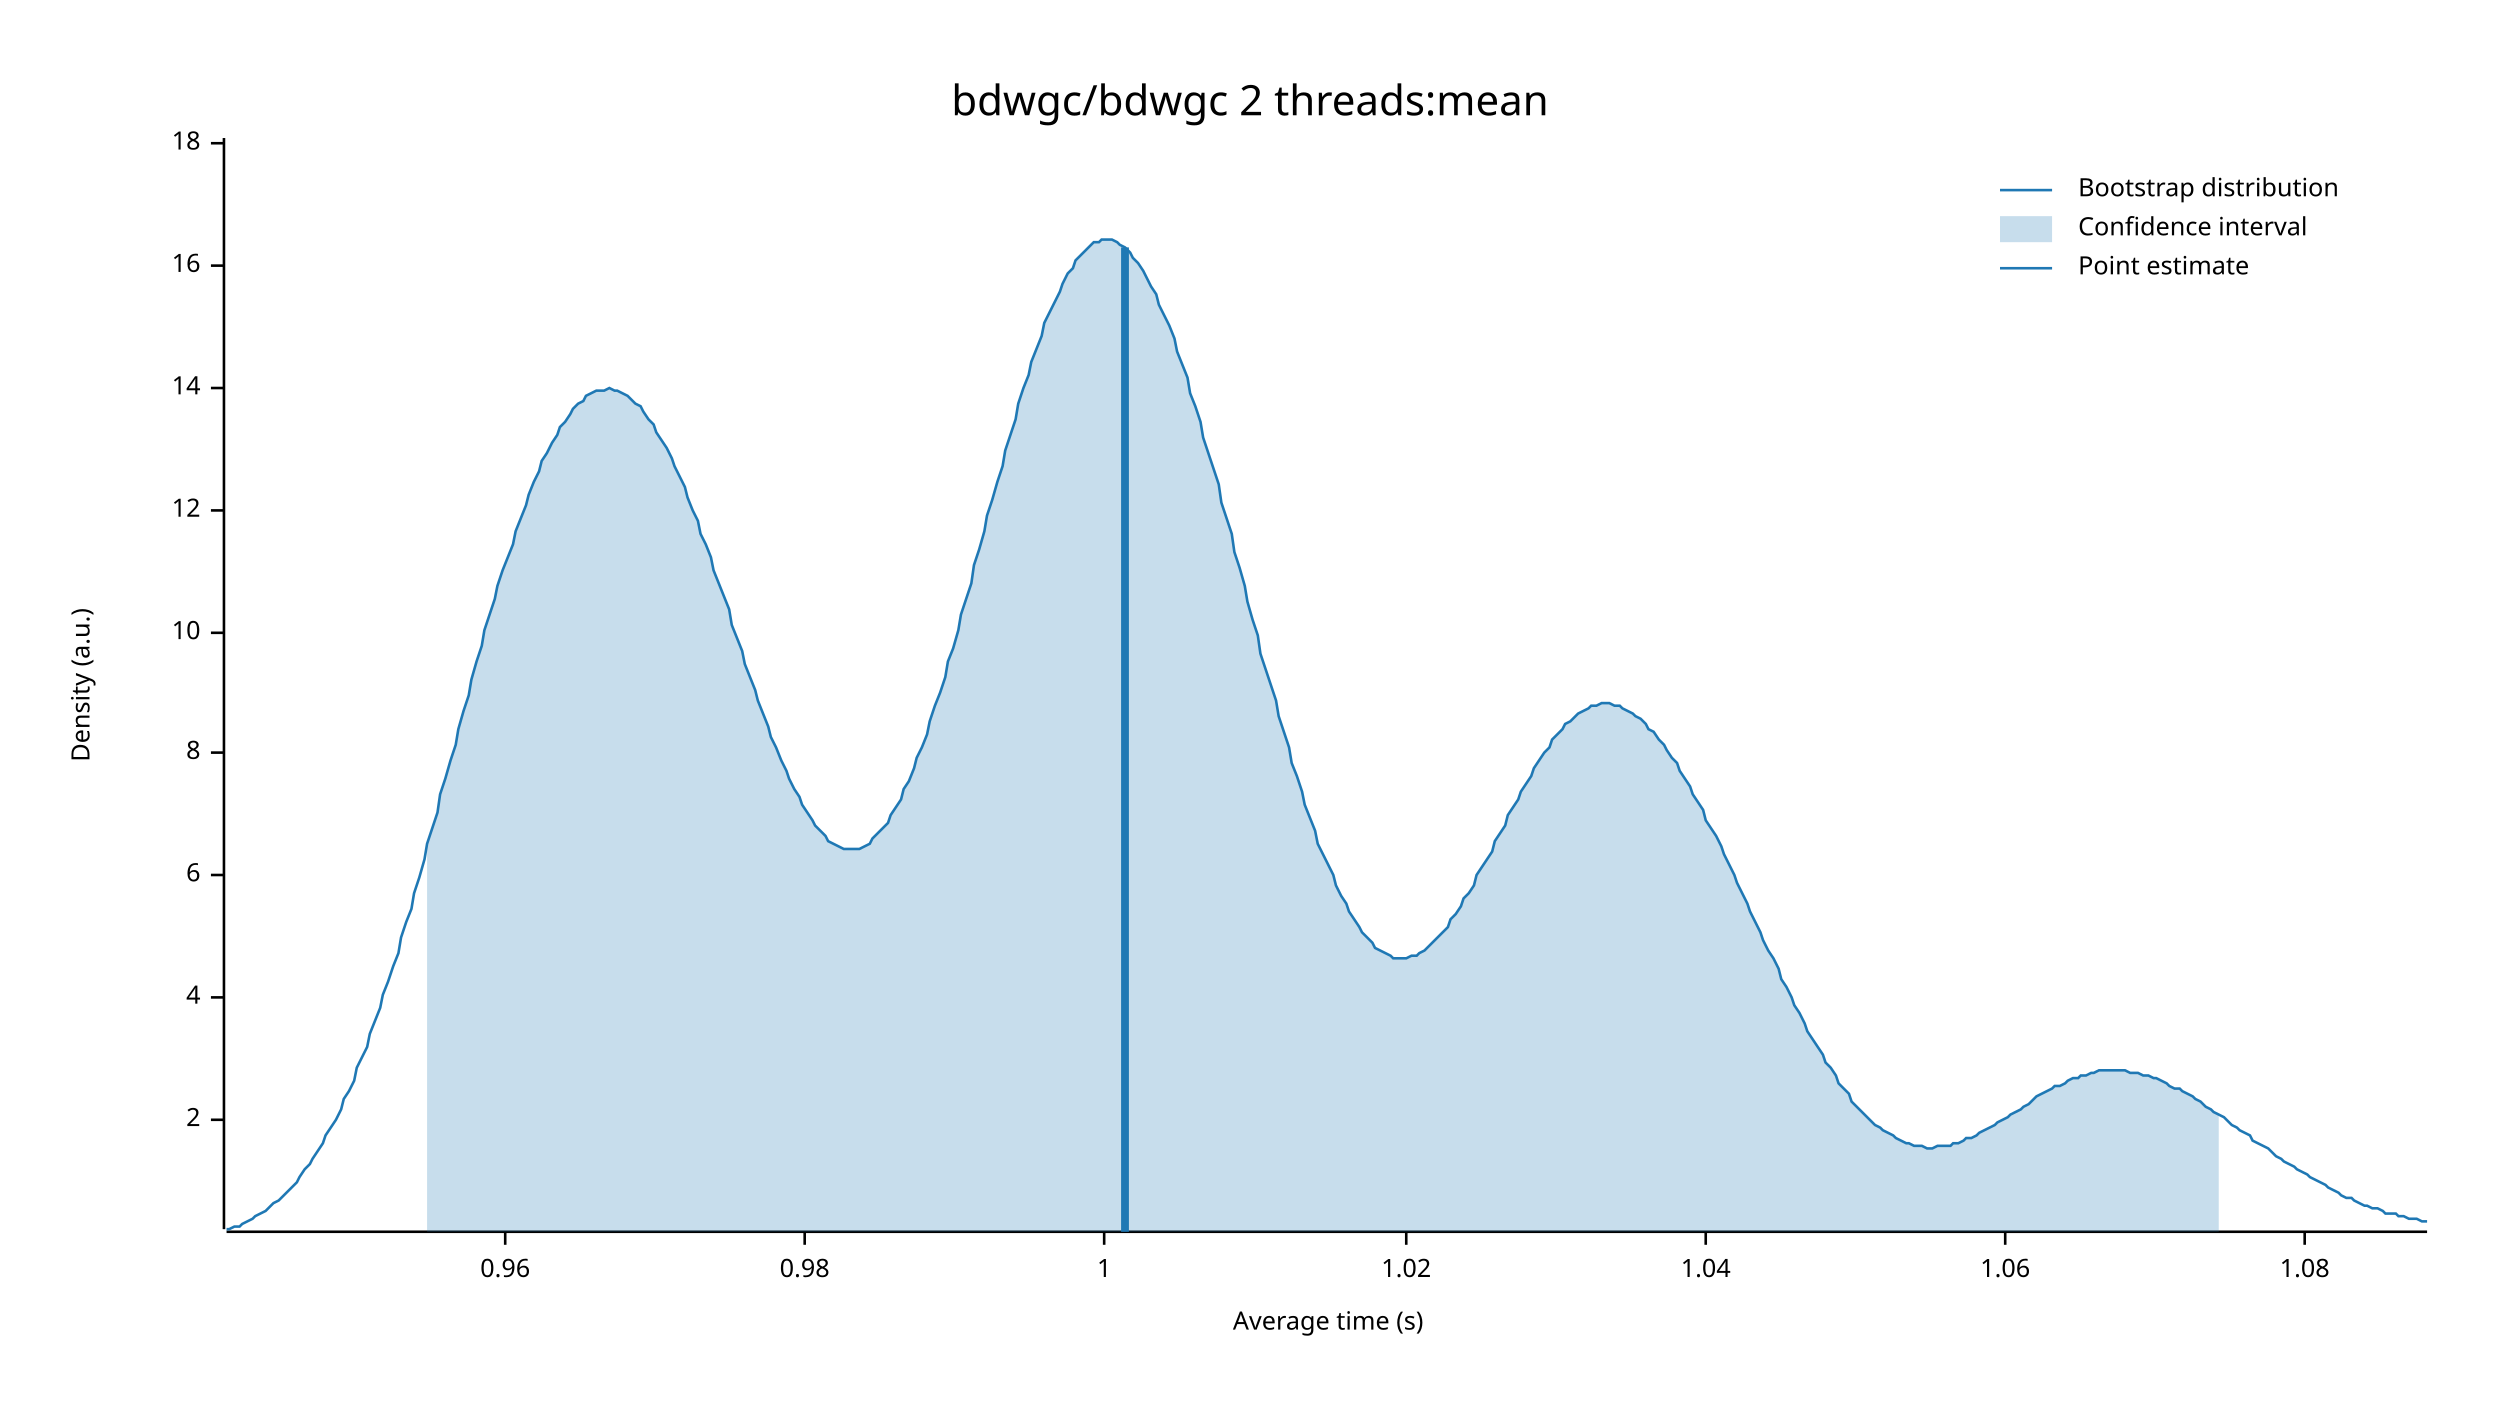
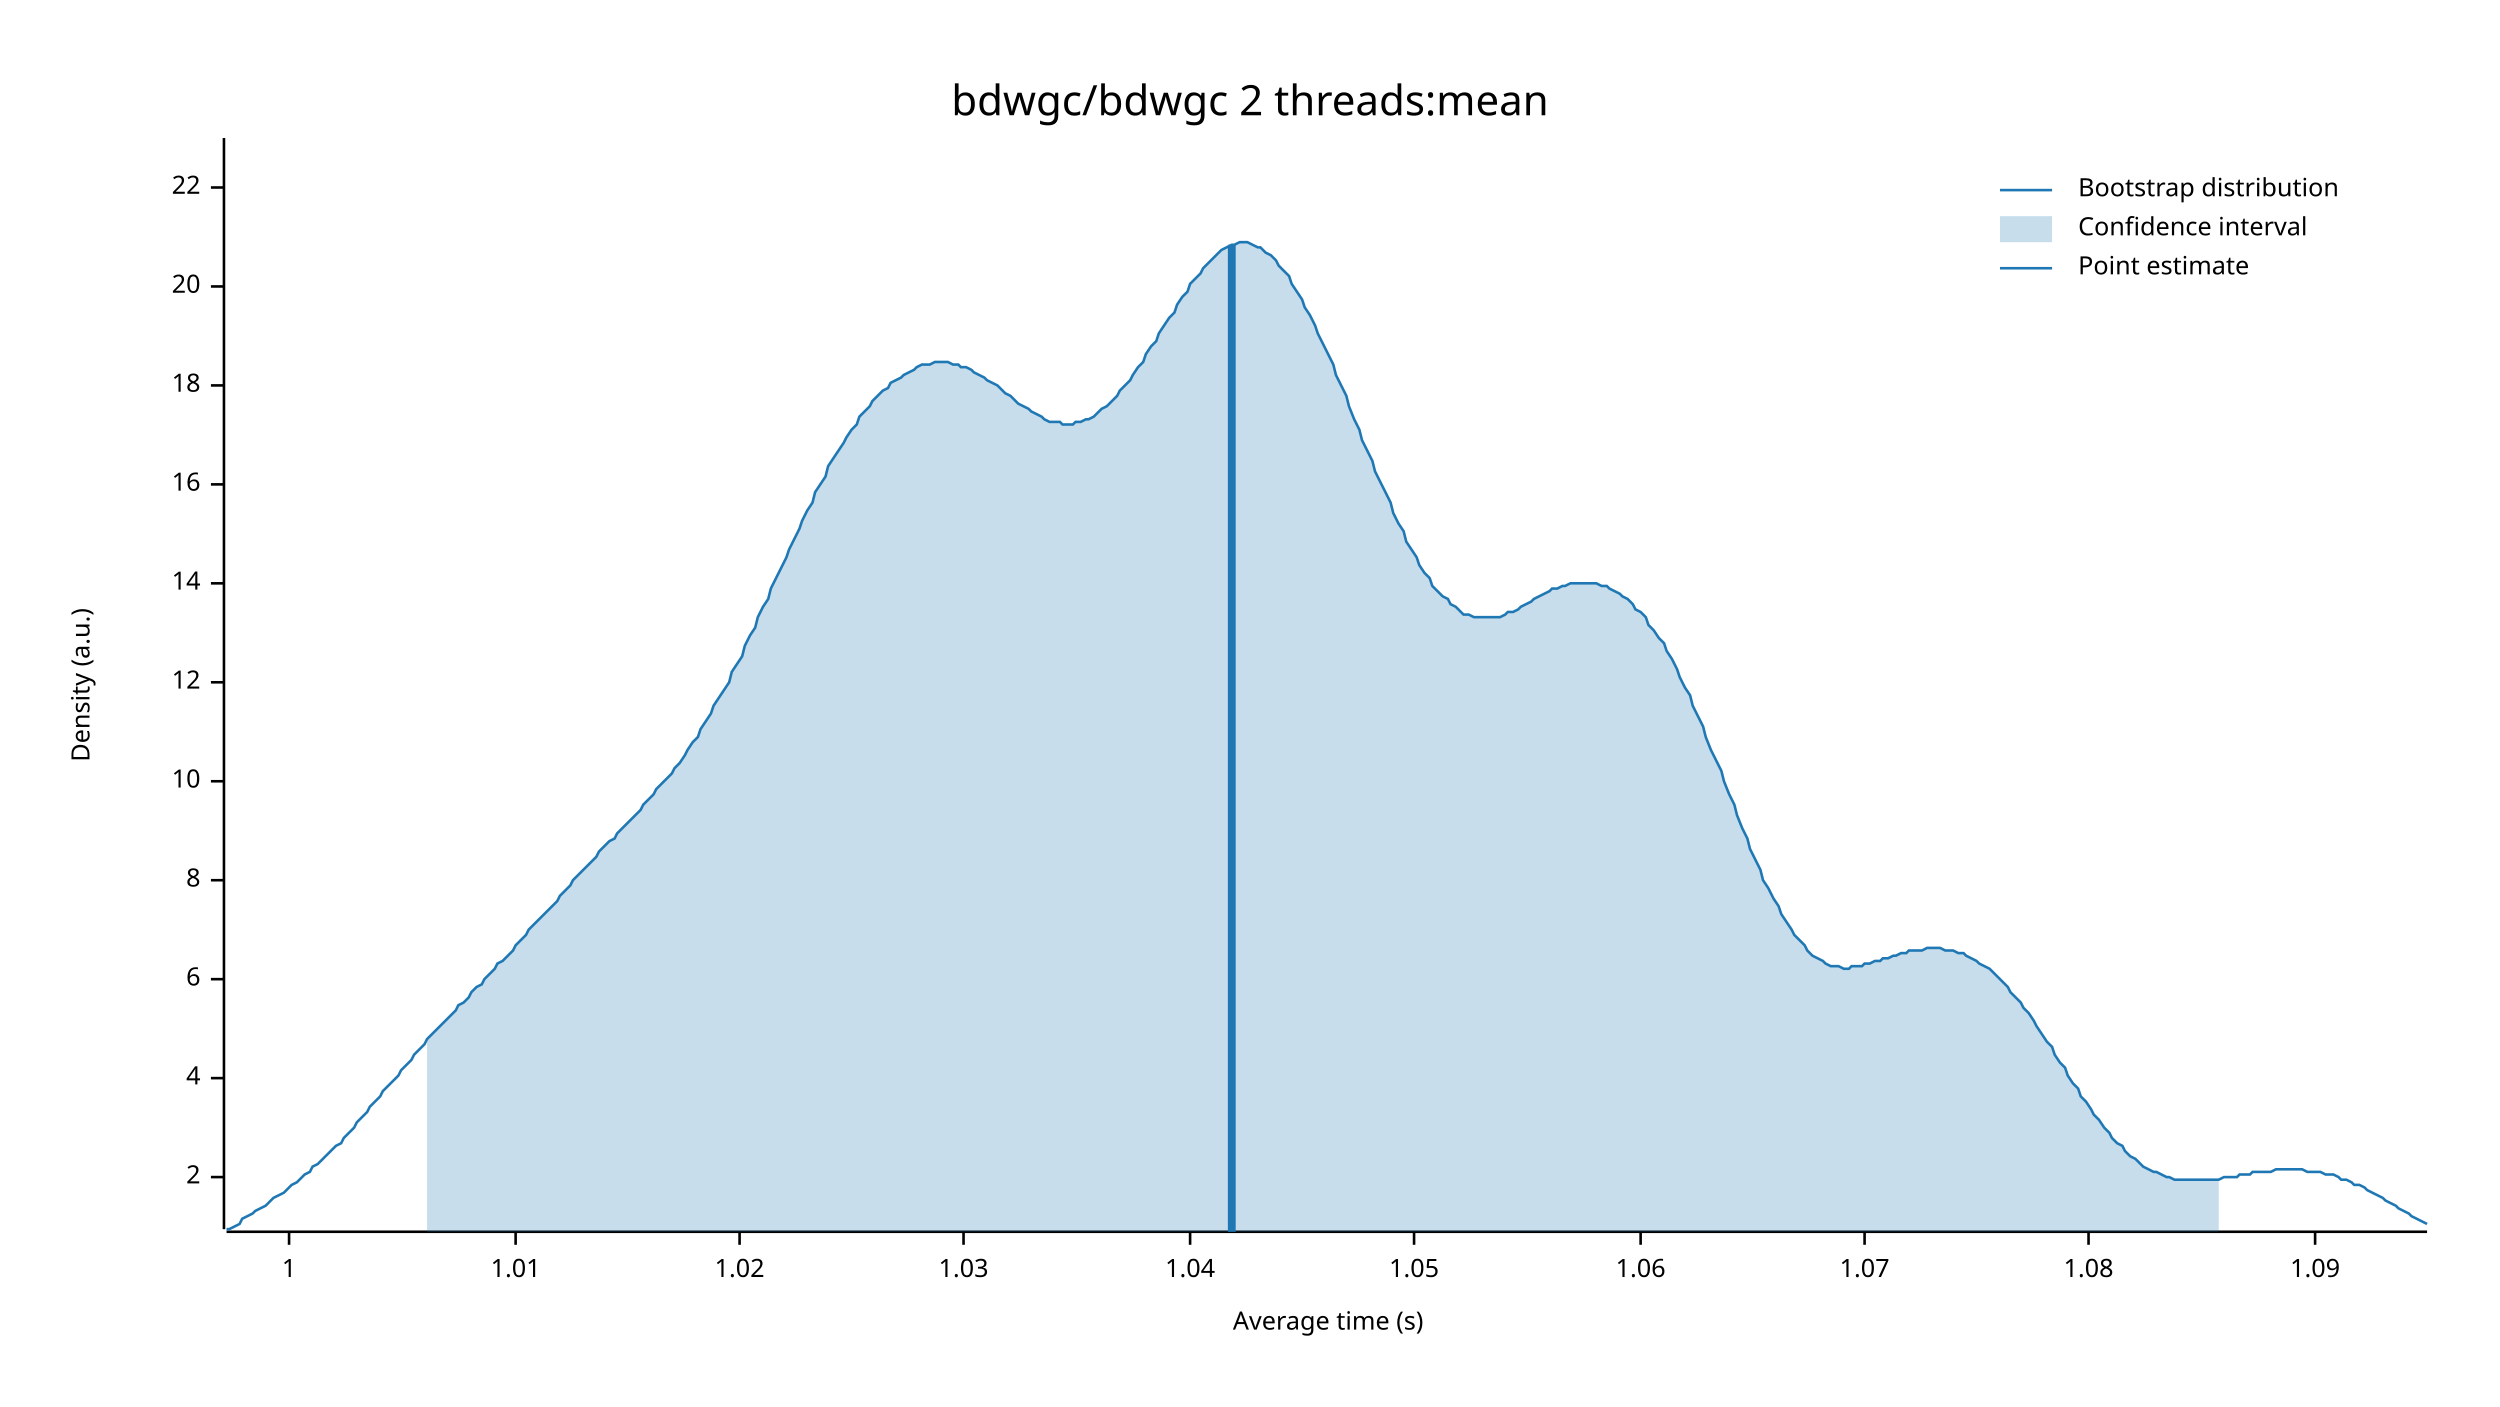
<svg xmlns="http://www.w3.org/2000/svg" width="960" height="540" viewBox="0 0 960 540">
  <text x="480" y="32" dy="0.76em" text-anchor="middle" font-family="sans-serif" font-size="16.129" opacity="1" fill="#000000">
bdwgc/bdwgc 2 threads:mean
</text>
  <text x="27" y="263" dy="0.76em" text-anchor="middle" font-family="sans-serif" font-size="9.677" opacity="1" fill="#000000" transform="rotate(270, 27, 263)">
Density (a.u.)
</text>
  <text x="510" y="513" dy="-0.5ex" text-anchor="middle" font-family="sans-serif" font-size="9.677" opacity="1" fill="#000000">
Average time (s)
</text>
  <polyline fill="none" opacity="1" stroke="#000000" stroke-width="1" points="86,53 86,472 " />
-   <text x="77" y="430" dy="0.5ex" text-anchor="end" font-family="sans-serif" font-size="9.677" opacity="1" fill="#000000">
+   <text x="77" y="452" dy="0.5ex" text-anchor="end" font-family="sans-serif" font-size="9.677" opacity="1" fill="#000000">
2
</text>
-   <polyline fill="none" opacity="1" stroke="#000000" stroke-width="1" points="81,430 86,430 " />
-   <text x="77" y="383" dy="0.5ex" text-anchor="end" font-family="sans-serif" font-size="9.677" opacity="1" fill="#000000">
+   <polyline fill="none" opacity="1" stroke="#000000" stroke-width="1" points="81,452 86,452 " />
+   <text x="77" y="414" dy="0.5ex" text-anchor="end" font-family="sans-serif" font-size="9.677" opacity="1" fill="#000000">
4
</text>
-   <polyline fill="none" opacity="1" stroke="#000000" stroke-width="1" points="81,383 86,383 " />
-   <text x="77" y="336" dy="0.5ex" text-anchor="end" font-family="sans-serif" font-size="9.677" opacity="1" fill="#000000">
+   <polyline fill="none" opacity="1" stroke="#000000" stroke-width="1" points="81,414 86,414 " />
+   <text x="77" y="376" dy="0.5ex" text-anchor="end" font-family="sans-serif" font-size="9.677" opacity="1" fill="#000000">
6
</text>
-   <polyline fill="none" opacity="1" stroke="#000000" stroke-width="1" points="81,336 86,336 " />
-   <text x="77" y="289" dy="0.5ex" text-anchor="end" font-family="sans-serif" font-size="9.677" opacity="1" fill="#000000">
+   <polyline fill="none" opacity="1" stroke="#000000" stroke-width="1" points="81,376 86,376 " />
+   <text x="77" y="338" dy="0.5ex" text-anchor="end" font-family="sans-serif" font-size="9.677" opacity="1" fill="#000000">
8
</text>
-   <polyline fill="none" opacity="1" stroke="#000000" stroke-width="1" points="81,289 86,289 " />
-   <text x="77" y="243" dy="0.5ex" text-anchor="end" font-family="sans-serif" font-size="9.677" opacity="1" fill="#000000">
+   <polyline fill="none" opacity="1" stroke="#000000" stroke-width="1" points="81,338 86,338 " />
+   <text x="77" y="300" dy="0.5ex" text-anchor="end" font-family="sans-serif" font-size="9.677" opacity="1" fill="#000000">
10
</text>
-   <polyline fill="none" opacity="1" stroke="#000000" stroke-width="1" points="81,243 86,243 " />
-   <text x="77" y="196" dy="0.5ex" text-anchor="end" font-family="sans-serif" font-size="9.677" opacity="1" fill="#000000">
+   <polyline fill="none" opacity="1" stroke="#000000" stroke-width="1" points="81,300 86,300 " />
+   <text x="77" y="262" dy="0.5ex" text-anchor="end" font-family="sans-serif" font-size="9.677" opacity="1" fill="#000000">
12
</text>
-   <polyline fill="none" opacity="1" stroke="#000000" stroke-width="1" points="81,196 86,196 " />
-   <text x="77" y="149" dy="0.5ex" text-anchor="end" font-family="sans-serif" font-size="9.677" opacity="1" fill="#000000">
+   <polyline fill="none" opacity="1" stroke="#000000" stroke-width="1" points="81,262 86,262 " />
+   <text x="77" y="224" dy="0.5ex" text-anchor="end" font-family="sans-serif" font-size="9.677" opacity="1" fill="#000000">
14
</text>
-   <polyline fill="none" opacity="1" stroke="#000000" stroke-width="1" points="81,149 86,149 " />
-   <text x="77" y="102" dy="0.5ex" text-anchor="end" font-family="sans-serif" font-size="9.677" opacity="1" fill="#000000">
+   <polyline fill="none" opacity="1" stroke="#000000" stroke-width="1" points="81,224 86,224 " />
+   <text x="77" y="186" dy="0.5ex" text-anchor="end" font-family="sans-serif" font-size="9.677" opacity="1" fill="#000000">
16
</text>
-   <polyline fill="none" opacity="1" stroke="#000000" stroke-width="1" points="81,102 86,102 " />
-   <text x="77" y="55" dy="0.5ex" text-anchor="end" font-family="sans-serif" font-size="9.677" opacity="1" fill="#000000">
+   <polyline fill="none" opacity="1" stroke="#000000" stroke-width="1" points="81,186 86,186 " />
+   <text x="77" y="148" dy="0.5ex" text-anchor="end" font-family="sans-serif" font-size="9.677" opacity="1" fill="#000000">
18
</text>
-   <polyline fill="none" opacity="1" stroke="#000000" stroke-width="1" points="81,55 86,55 " />
+   <polyline fill="none" opacity="1" stroke="#000000" stroke-width="1" points="81,148 86,148 " />
+   <text x="77" y="110" dy="0.5ex" text-anchor="end" font-family="sans-serif" font-size="9.677" opacity="1" fill="#000000">
+ 20
+ </text>
+   <polyline fill="none" opacity="1" stroke="#000000" stroke-width="1" points="81,110 86,110 " />
+   <text x="77" y="72" dy="0.5ex" text-anchor="end" font-family="sans-serif" font-size="9.677" opacity="1" fill="#000000">
+ 22
+ </text>
+   <polyline fill="none" opacity="1" stroke="#000000" stroke-width="1" points="81,72 86,72 " />
  <polyline fill="none" opacity="1" stroke="#000000" stroke-width="1" points="87,473 932,473 " />
-   <text x="194" y="483" dy="0.76em" text-anchor="middle" font-family="sans-serif" font-size="9.677" opacity="1" fill="#000000">
- 0.96
- </text>
-   <polyline fill="none" opacity="1" stroke="#000000" stroke-width="1" points="194,473 194,478 " />
-   <text x="309" y="483" dy="0.76em" text-anchor="middle" font-family="sans-serif" font-size="9.677" opacity="1" fill="#000000">
- 0.98
- </text>
-   <polyline fill="none" opacity="1" stroke="#000000" stroke-width="1" points="309,473 309,478 " />
-   <text x="424" y="483" dy="0.76em" text-anchor="middle" font-family="sans-serif" font-size="9.677" opacity="1" fill="#000000">
+   <text x="111" y="483" dy="0.76em" text-anchor="middle" font-family="sans-serif" font-size="9.677" opacity="1" fill="#000000">
1
</text>
-   <polyline fill="none" opacity="1" stroke="#000000" stroke-width="1" points="424,473 424,478 " />
-   <text x="540" y="483" dy="0.76em" text-anchor="middle" font-family="sans-serif" font-size="9.677" opacity="1" fill="#000000">
+   <polyline fill="none" opacity="1" stroke="#000000" stroke-width="1" points="111,473 111,478 " />
+   <text x="198" y="483" dy="0.76em" text-anchor="middle" font-family="sans-serif" font-size="9.677" opacity="1" fill="#000000">
+ 1.01
+ </text>
+   <polyline fill="none" opacity="1" stroke="#000000" stroke-width="1" points="198,473 198,478 " />
+   <text x="284" y="483" dy="0.76em" text-anchor="middle" font-family="sans-serif" font-size="9.677" opacity="1" fill="#000000">
1.02
</text>
-   <polyline fill="none" opacity="1" stroke="#000000" stroke-width="1" points="540,473 540,478 " />
-   <text x="655" y="483" dy="0.76em" text-anchor="middle" font-family="sans-serif" font-size="9.677" opacity="1" fill="#000000">
+   <polyline fill="none" opacity="1" stroke="#000000" stroke-width="1" points="284,473 284,478 " />
+   <text x="370" y="483" dy="0.76em" text-anchor="middle" font-family="sans-serif" font-size="9.677" opacity="1" fill="#000000">
+ 1.03
+ </text>
+   <polyline fill="none" opacity="1" stroke="#000000" stroke-width="1" points="370,473 370,478 " />
+   <text x="457" y="483" dy="0.76em" text-anchor="middle" font-family="sans-serif" font-size="9.677" opacity="1" fill="#000000">
1.04
</text>
-   <polyline fill="none" opacity="1" stroke="#000000" stroke-width="1" points="655,473 655,478 " />
-   <text x="770" y="483" dy="0.76em" text-anchor="middle" font-family="sans-serif" font-size="9.677" opacity="1" fill="#000000">
+   <polyline fill="none" opacity="1" stroke="#000000" stroke-width="1" points="457,473 457,478 " />
+   <text x="543" y="483" dy="0.76em" text-anchor="middle" font-family="sans-serif" font-size="9.677" opacity="1" fill="#000000">
+ 1.05
+ </text>
+   <polyline fill="none" opacity="1" stroke="#000000" stroke-width="1" points="543,473 543,478 " />
+   <text x="630" y="483" dy="0.76em" text-anchor="middle" font-family="sans-serif" font-size="9.677" opacity="1" fill="#000000">
1.06
</text>
-   <polyline fill="none" opacity="1" stroke="#000000" stroke-width="1" points="770,473 770,478 " />
-   <text x="885" y="483" dy="0.76em" text-anchor="middle" font-family="sans-serif" font-size="9.677" opacity="1" fill="#000000">
+   <polyline fill="none" opacity="1" stroke="#000000" stroke-width="1" points="630,473 630,478 " />
+   <text x="716" y="483" dy="0.76em" text-anchor="middle" font-family="sans-serif" font-size="9.677" opacity="1" fill="#000000">
+ 1.07
+ </text>
+   <polyline fill="none" opacity="1" stroke="#000000" stroke-width="1" points="716,473 716,478 " />
+   <text x="802" y="483" dy="0.76em" text-anchor="middle" font-family="sans-serif" font-size="9.677" opacity="1" fill="#000000">
1.08
</text>
-   <polyline fill="none" opacity="1" stroke="#000000" stroke-width="1" points="885,473 885,478 " />
-   <polyline fill="none" opacity="1" stroke="#1F78B4" stroke-width="1" points="87,472 88,472 90,471 92,471 93,470 95,469 97,468 98,467 100,466 102,465 103,464 105,462 107,461 109,459 110,458 112,456 114,454 115,452 117,449 119,447 120,445 122,442 124,439 125,436 127,433 129,430 131,426 132,422 134,419 136,415 137,410 139,406 141,402 142,397 144,392 146,387 147,382 149,377 151,371 153,366 154,360 156,354 158,349 159,343 161,337 163,330 164,324 166,318 168,312 169,305 171,299 173,292 175,286 176,280 178,273 180,267 181,261 183,254 185,248 186,242 188,236 190,230 191,225 193,219 195,214 197,209 198,204 200,199 202,194 203,190 205,185 207,181 208,177 210,174 212,170 214,167 215,164 217,162 219,159 220,157 222,155 224,154 225,152 227,151 229,150 230,150 232,150 234,149 236,150 237,150 239,151 241,152 242,153 244,155 246,156 247,158 249,161 251,163 252,166 254,169 256,172 258,176 259,179 261,183 263,187 264,191 266,196 268,200 269,205 271,209 273,214 274,219 276,224 278,229 280,234 281,240 283,245 285,250 286,255 288,260 290,265 291,269 293,274 295,279 296,283 298,287 300,292 302,296 303,299 305,303 307,306 308,309 310,312 312,315 313,317 315,319 317,321 318,323 320,324 322,325 324,326 325,326 327,326 329,326 330,326 332,325 334,324 335,322 337,320 339,318 341,316 342,313 344,310 346,307 347,303 349,300 351,295 352,291 354,287 356,282 357,277 359,271 361,266 363,260 364,254 366,249 368,242 369,236 371,230 373,224 374,217 376,211 378,204 379,198 381,192 383,185 385,179 386,173 388,167 390,161 391,155 393,149 395,144 396,139 398,134 400,129 401,124 403,120 405,116 407,112 408,109 410,105 412,103 413,100 415,98 417,96 418,95 420,93 422,93 423,92 425,92 427,92 429,93 430,94 432,95 434,97 435,99 437,101 439,104 440,106 442,110 444,113 445,117 447,121 449,125 451,130 452,135 454,140 456,145 457,151 459,156 461,162 462,168 464,174 466,180 468,186 469,193 471,199 473,205 474,212 476,218 478,225 479,231 481,238 483,244 484,251 486,257 488,263 490,269 491,275 493,281 495,287 496,293 498,298 500,304 501,309 503,314 505,319 506,324 508,328 510,332 512,336 513,340 515,344 517,347 518,350 520,353 522,356 523,358 525,360 527,362 528,364 530,365 532,366 534,367 535,368 537,368 539,368 540,368 542,367 544,367 545,366 547,365 549,363 550,362 552,360 554,358 556,356 557,353 559,351 561,348 562,345 564,343 566,340 567,336 569,333 571,330 573,327 574,323 576,320 578,317 579,313 581,310 583,307 584,304 586,301 588,298 589,295 591,292 593,289 595,287 596,284 598,282 600,280 601,278 603,277 605,275 606,274 608,273 610,272 611,271 613,271 615,270 617,270 618,270 620,271 622,271 623,272 625,273 627,274 628,275 630,276 632,278 633,280 635,281 637,284 639,286 640,288 642,291 644,293 645,296 647,299 649,302 650,305 652,308 654,311 655,315 657,318 659,321 661,325 662,328 664,332 666,336 667,339 669,343 671,347 672,350 674,354 676,358 677,361 679,365 681,368 683,372 684,376 686,379 688,383 689,386 691,389 693,393 694,396 696,399 698,402 700,405 701,408 703,410 705,413 706,416 708,418 710,420 711,423 713,425 715,427 716,428 718,430 720,432 722,433 723,434 725,435 727,436 728,437 730,438 732,439 733,439 735,440 737,440 738,440 740,441 742,441 744,440 745,440 747,440 749,440 750,439 752,439 754,438 755,437 757,437 759,436 760,435 762,434 764,433 766,432 767,431 769,430 771,429 772,428 774,427 776,426 777,425 779,424 781,422 782,421 784,420 786,419 788,418 789,417 791,417 793,416 794,415 796,414 798,414 799,413 801,413 803,412 804,412 806,411 808,411 810,411 811,411 813,411 815,411 816,411 818,412 820,412 821,412 823,413 825,413 827,414 828,414 830,415 832,416 833,417 835,418 837,418 838,419 840,420 842,421 843,422 845,423 847,425 849,426 850,427 852,428 854,429 855,430 857,432 859,433 860,434 862,435 864,436 865,438 867,439 869,440 871,441 872,442 874,444 876,445 877,446 879,447 881,448 882,449 884,450 886,451 887,452 889,453 891,454 893,455 894,456 896,457 898,458 899,459 901,460 903,460 904,461 906,462 908,463 909,463 911,464 913,464 915,465 916,466 918,466 920,466 921,467 923,467 925,468 926,468 928,468 930,469 932,469 " />
-   <polygon opacity="0.25" fill="#1F78B4" points="164,324 166,318 168,312 169,305 171,299 173,292 175,286 176,280 178,273 180,267 181,261 183,254 185,248 186,242 188,236 190,230 191,225 193,219 195,214 197,209 198,204 200,199 202,194 203,190 205,185 207,181 208,177 210,174 212,170 214,167 215,164 217,162 219,159 220,157 222,155 224,154 225,152 227,151 229,150 230,150 232,150 234,149 236,150 237,150 239,151 241,152 242,153 244,155 246,156 247,158 249,161 251,163 252,166 254,169 256,172 258,176 259,179 261,183 263,187 264,191 266,196 268,200 269,205 271,209 273,214 274,219 276,224 278,229 280,234 281,240 283,245 285,250 286,255 288,260 290,265 291,269 293,274 295,279 296,283 298,287 300,292 302,296 303,299 305,303 307,306 308,309 310,312 312,315 313,317 315,319 317,321 318,323 320,324 322,325 324,326 325,326 327,326 329,326 330,326 332,325 334,324 335,322 337,320 339,318 341,316 342,313 344,310 346,307 347,303 349,300 351,295 352,291 354,287 356,282 357,277 359,271 361,266 363,260 364,254 366,249 368,242 369,236 371,230 373,224 374,217 376,211 378,204 379,198 381,192 383,185 385,179 386,173 388,167 390,161 391,155 393,149 395,144 396,139 398,134 400,129 401,124 403,120 405,116 407,112 408,109 410,105 412,103 413,100 415,98 417,96 418,95 420,93 422,93 423,92 425,92 427,92 429,93 430,94 432,95 434,97 435,99 437,101 439,104 440,106 442,110 444,113 445,117 447,121 449,125 451,130 452,135 454,140 456,145 457,151 459,156 461,162 462,168 464,174 466,180 468,186 469,193 471,199 473,205 474,212 476,218 478,225 479,231 481,238 483,244 484,251 486,257 488,263 490,269 491,275 493,281 495,287 496,293 498,298 500,304 501,309 503,314 505,319 506,324 508,328 510,332 512,336 513,340 515,344 517,347 518,350 520,353 522,356 523,358 525,360 527,362 528,364 530,365 532,366 534,367 535,368 537,368 539,368 540,368 542,367 544,367 545,366 547,365 549,363 550,362 552,360 554,358 556,356 557,353 559,351 561,348 562,345 564,343 566,340 567,336 569,333 571,330 573,327 574,323 576,320 578,317 579,313 581,310 583,307 584,304 586,301 588,298 589,295 591,292 593,289 595,287 596,284 598,282 600,280 601,278 603,277 605,275 606,274 608,273 610,272 611,271 613,271 615,270 617,270 618,270 620,271 622,271 623,272 625,273 627,274 628,275 630,276 632,278 633,280 635,281 637,284 639,286 640,288 642,291 644,293 645,296 647,299 649,302 650,305 652,308 654,311 655,315 657,318 659,321 661,325 662,328 664,332 666,336 667,339 669,343 671,347 672,350 674,354 676,358 677,361 679,365 681,368 683,372 684,376 686,379 688,383 689,386 691,389 693,393 694,396 696,399 698,402 700,405 701,408 703,410 705,413 706,416 708,418 710,420 711,423 713,425 715,427 716,428 718,430 720,432 722,433 723,434 725,435 727,436 728,437 730,438 732,439 733,439 735,440 737,440 738,440 740,441 742,441 744,440 745,440 747,440 749,440 750,439 752,439 754,438 755,437 757,437 759,436 760,435 762,434 764,433 766,432 767,431 769,430 771,429 772,428 774,427 776,426 777,425 779,424 781,422 782,421 784,420 786,419 788,418 789,417 791,417 793,416 794,415 796,414 798,414 799,413 801,413 803,412 804,412 806,411 808,411 810,411 811,411 813,411 815,411 816,411 818,412 820,412 821,412 823,413 825,413 827,414 828,414 830,415 832,416 833,417 835,418 837,418 838,419 840,420 842,421 843,422 845,423 847,425 849,426 850,427 852,428 852,473 164,473 " />
-   <polyline fill="none" opacity="1" stroke="#1F78B4" stroke-width="3" points="432,473 432,95 " />
+   <polyline fill="none" opacity="1" stroke="#000000" stroke-width="1" points="802,473 802,478 " />
+   <text x="889" y="483" dy="0.76em" text-anchor="middle" font-family="sans-serif" font-size="9.677" opacity="1" fill="#000000">
+ 1.09
+ </text>
+   <polyline fill="none" opacity="1" stroke="#000000" stroke-width="1" points="889,473 889,478 " />
+   <polyline fill="none" opacity="1" stroke="#1F78B4" stroke-width="1" points="87,472 88,472 90,471 92,470 93,468 95,467 97,466 98,465 100,464 102,463 103,462 105,460 107,459 109,458 110,457 112,455 114,454 115,453 117,451 119,450 120,448 122,447 124,445 125,444 127,442 129,440 131,439 132,437 134,435 136,433 137,431 139,429 141,427 142,425 144,423 146,421 147,419 149,417 151,415 153,413 154,411 156,409 158,407 159,405 161,403 163,401 164,399 166,397 168,395 169,394 171,392 173,390 175,388 176,386 178,385 180,383 181,381 183,379 185,378 186,376 188,374 190,372 191,370 193,369 195,367 197,365 198,363 200,361 202,359 203,357 205,355 207,353 208,352 210,350 212,348 214,346 215,344 217,342 219,340 220,338 222,336 224,334 225,333 227,331 229,329 230,327 232,325 234,323 236,322 237,320 239,318 241,316 242,315 244,313 246,311 247,309 249,307 251,305 252,303 254,301 256,299 258,297 259,295 261,293 263,290 264,288 266,285 268,283 269,280 271,277 273,274 274,271 276,268 278,265 280,262 281,258 283,255 285,252 286,248 288,244 290,241 291,237 293,233 295,230 296,226 298,222 300,218 302,214 303,211 305,207 307,203 308,200 310,196 312,193 313,189 315,186 317,183 318,179 320,176 322,173 324,170 325,168 327,165 329,163 330,160 332,158 334,156 335,154 337,152 339,150 341,149 342,147 344,146 346,145 347,144 349,143 351,142 352,141 354,140 356,140 357,140 359,139 361,139 363,139 364,139 366,140 368,140 369,141 371,141 373,142 374,143 376,144 378,145 379,146 381,147 383,148 385,150 386,151 388,152 390,154 391,155 393,156 395,157 396,158 398,159 400,160 401,161 403,162 405,162 407,162 408,163 410,163 412,163 413,162 415,162 417,161 418,161 420,160 422,158 423,157 425,156 427,154 429,152 430,150 432,148 434,146 435,144 437,141 439,139 440,136 442,133 444,131 445,128 447,125 449,122 451,120 452,117 454,114 456,112 457,109 459,107 461,105 462,103 464,101 466,99 468,97 469,96 471,95 473,94 474,94 476,93 478,93 479,93 481,94 483,95 484,95 486,97 488,98 490,100 491,102 493,104 495,106 496,109 498,112 500,115 501,118 503,121 505,125 506,128 508,132 510,136 512,140 513,144 515,148 517,152 518,156 520,161 522,165 523,169 525,173 527,177 528,181 530,185 532,189 534,193 535,197 537,201 539,204 540,208 542,211 544,214 545,217 547,220 549,222 550,225 552,227 554,229 556,230 557,232 559,233 561,235 562,236 564,236 566,237 567,237 569,237 571,237 573,237 574,237 576,237 578,236 579,235 581,235 583,234 584,233 586,232 588,231 589,230 591,229 593,228 595,227 596,226 598,226 600,225 601,225 603,224 605,224 606,224 608,224 610,224 611,224 613,224 615,225 617,225 618,226 620,227 622,228 623,229 625,230 627,232 628,234 630,235 632,237 633,240 635,242 637,245 639,247 640,250 642,253 644,257 645,260 647,264 649,267 650,271 652,275 654,279 655,283 657,288 659,292 661,296 662,300 664,305 666,309 667,313 669,318 671,322 672,326 674,330 676,334 677,338 679,341 681,345 683,348 684,351 686,354 688,357 689,359 691,361 693,363 694,365 696,367 698,368 700,369 701,370 703,371 705,371 706,371 708,372 710,372 711,371 713,371 715,371 716,370 718,370 720,369 722,369 723,368 725,368 727,367 728,367 730,366 732,366 733,365 735,365 737,365 738,365 740,364 742,364 744,364 745,364 747,365 749,365 750,365 752,366 754,366 755,367 757,368 759,369 760,370 762,371 764,372 766,374 767,375 769,377 771,379 772,381 774,383 776,385 777,387 779,389 781,392 782,394 784,397 786,400 788,402 789,405 791,408 793,410 794,413 796,416 798,418 799,421 801,423 803,426 804,428 806,430 808,433 810,435 811,437 813,439 815,440 816,442 818,444 820,445 821,446 823,448 825,449 827,450 828,450 830,451 832,452 833,452 835,453 837,453 838,453 840,453 842,453 843,453 845,453 847,453 849,453 850,453 852,453 854,452 855,452 857,452 859,452 860,451 862,451 864,451 865,450 867,450 869,450 871,450 872,450 874,449 876,449 877,449 879,449 881,449 882,449 884,449 886,450 887,450 889,450 891,450 893,451 894,451 896,451 898,452 899,453 901,453 903,454 904,455 906,455 908,456 909,457 911,458 913,459 915,460 916,461 918,462 920,463 921,464 923,465 925,466 926,467 928,468 930,469 932,470 " />
+   <polygon opacity="0.25" fill="#1F78B4" points="164,399 166,397 168,395 169,394 171,392 173,390 175,388 176,386 178,385 180,383 181,381 183,379 185,378 186,376 188,374 190,372 191,370 193,369 195,367 197,365 198,363 200,361 202,359 203,357 205,355 207,353 208,352 210,350 212,348 214,346 215,344 217,342 219,340 220,338 222,336 224,334 225,333 227,331 229,329 230,327 232,325 234,323 236,322 237,320 239,318 241,316 242,315 244,313 246,311 247,309 249,307 251,305 252,303 254,301 256,299 258,297 259,295 261,293 263,290 264,288 266,285 268,283 269,280 271,277 273,274 274,271 276,268 278,265 280,262 281,258 283,255 285,252 286,248 288,244 290,241 291,237 293,233 295,230 296,226 298,222 300,218 302,214 303,211 305,207 307,203 308,200 310,196 312,193 313,189 315,186 317,183 318,179 320,176 322,173 324,170 325,168 327,165 329,163 330,160 332,158 334,156 335,154 337,152 339,150 341,149 342,147 344,146 346,145 347,144 349,143 351,142 352,141 354,140 356,140 357,140 359,139 361,139 363,139 364,139 366,140 368,140 369,141 371,141 373,142 374,143 376,144 378,145 379,146 381,147 383,148 385,150 386,151 388,152 390,154 391,155 393,156 395,157 396,158 398,159 400,160 401,161 403,162 405,162 407,162 408,163 410,163 412,163 413,162 415,162 417,161 418,161 420,160 422,158 423,157 425,156 427,154 429,152 430,150 432,148 434,146 435,144 437,141 439,139 440,136 442,133 444,131 445,128 447,125 449,122 451,120 452,117 454,114 456,112 457,109 459,107 461,105 462,103 464,101 466,99 468,97 469,96 471,95 473,94 474,94 476,93 478,93 479,93 481,94 483,95 484,95 486,97 488,98 490,100 491,102 493,104 495,106 496,109 498,112 500,115 501,118 503,121 505,125 506,128 508,132 510,136 512,140 513,144 515,148 517,152 518,156 520,161 522,165 523,169 525,173 527,177 528,181 530,185 532,189 534,193 535,197 537,201 539,204 540,208 542,211 544,214 545,217 547,220 549,222 550,225 552,227 554,229 556,230 557,232 559,233 561,235 562,236 564,236 566,237 567,237 569,237 571,237 573,237 574,237 576,237 578,236 579,235 581,235 583,234 584,233 586,232 588,231 589,230 591,229 593,228 595,227 596,226 598,226 600,225 601,225 603,224 605,224 606,224 608,224 610,224 611,224 613,224 615,225 617,225 618,226 620,227 622,228 623,229 625,230 627,232 628,234 630,235 632,237 633,240 635,242 637,245 639,247 640,250 642,253 644,257 645,260 647,264 649,267 650,271 652,275 654,279 655,283 657,288 659,292 661,296 662,300 664,305 666,309 667,313 669,318 671,322 672,326 674,330 676,334 677,338 679,341 681,345 683,348 684,351 686,354 688,357 689,359 691,361 693,363 694,365 696,367 698,368 700,369 701,370 703,371 705,371 706,371 708,372 710,372 711,371 713,371 715,371 716,370 718,370 720,369 722,369 723,368 725,368 727,367 728,367 730,366 732,366 733,365 735,365 737,365 738,365 740,364 742,364 744,364 745,364 747,365 749,365 750,365 752,366 754,366 755,367 757,368 759,369 760,370 762,371 764,372 766,374 767,375 769,377 771,379 772,381 774,383 776,385 777,387 779,389 781,392 782,394 784,397 786,400 788,402 789,405 791,408 793,410 794,413 796,416 798,418 799,421 801,423 803,426 804,428 806,430 808,433 810,435 811,437 813,439 815,440 816,442 818,444 820,445 821,446 823,448 825,449 827,450 828,450 830,451 832,452 833,452 835,453 837,453 838,453 840,453 842,453 843,453 845,453 847,453 849,453 850,453 852,453 852,473 164,473 " />
+   <polyline fill="none" opacity="1" stroke="#1F78B4" stroke-width="3" points="473,473 473,94 " />
  <text x="798" y="68" dy="0.76em" text-anchor="start" font-family="sans-serif" font-size="9.677" opacity="1" fill="#000000">
Bootstrap distribution
</text>
  <text x="798" y="83" dy="0.76em" text-anchor="start" font-family="sans-serif" font-size="9.677" opacity="1" fill="#000000">
Confidence interval
</text>
  <text x="798" y="98" dy="0.76em" text-anchor="start" font-family="sans-serif" font-size="9.677" opacity="1" fill="#000000">
Point estimate
</text>
  <polyline fill="none" opacity="1" stroke="#1F78B4" stroke-width="1" points="768,73 788,73 " />
  <rect x="768" y="83" width="20" height="10" opacity="0.25" fill="#1F78B4" stroke="none" />
  <polyline fill="none" opacity="1" stroke="#1F78B4" stroke-width="1" points="768,103 788,103 " />
</svg>
